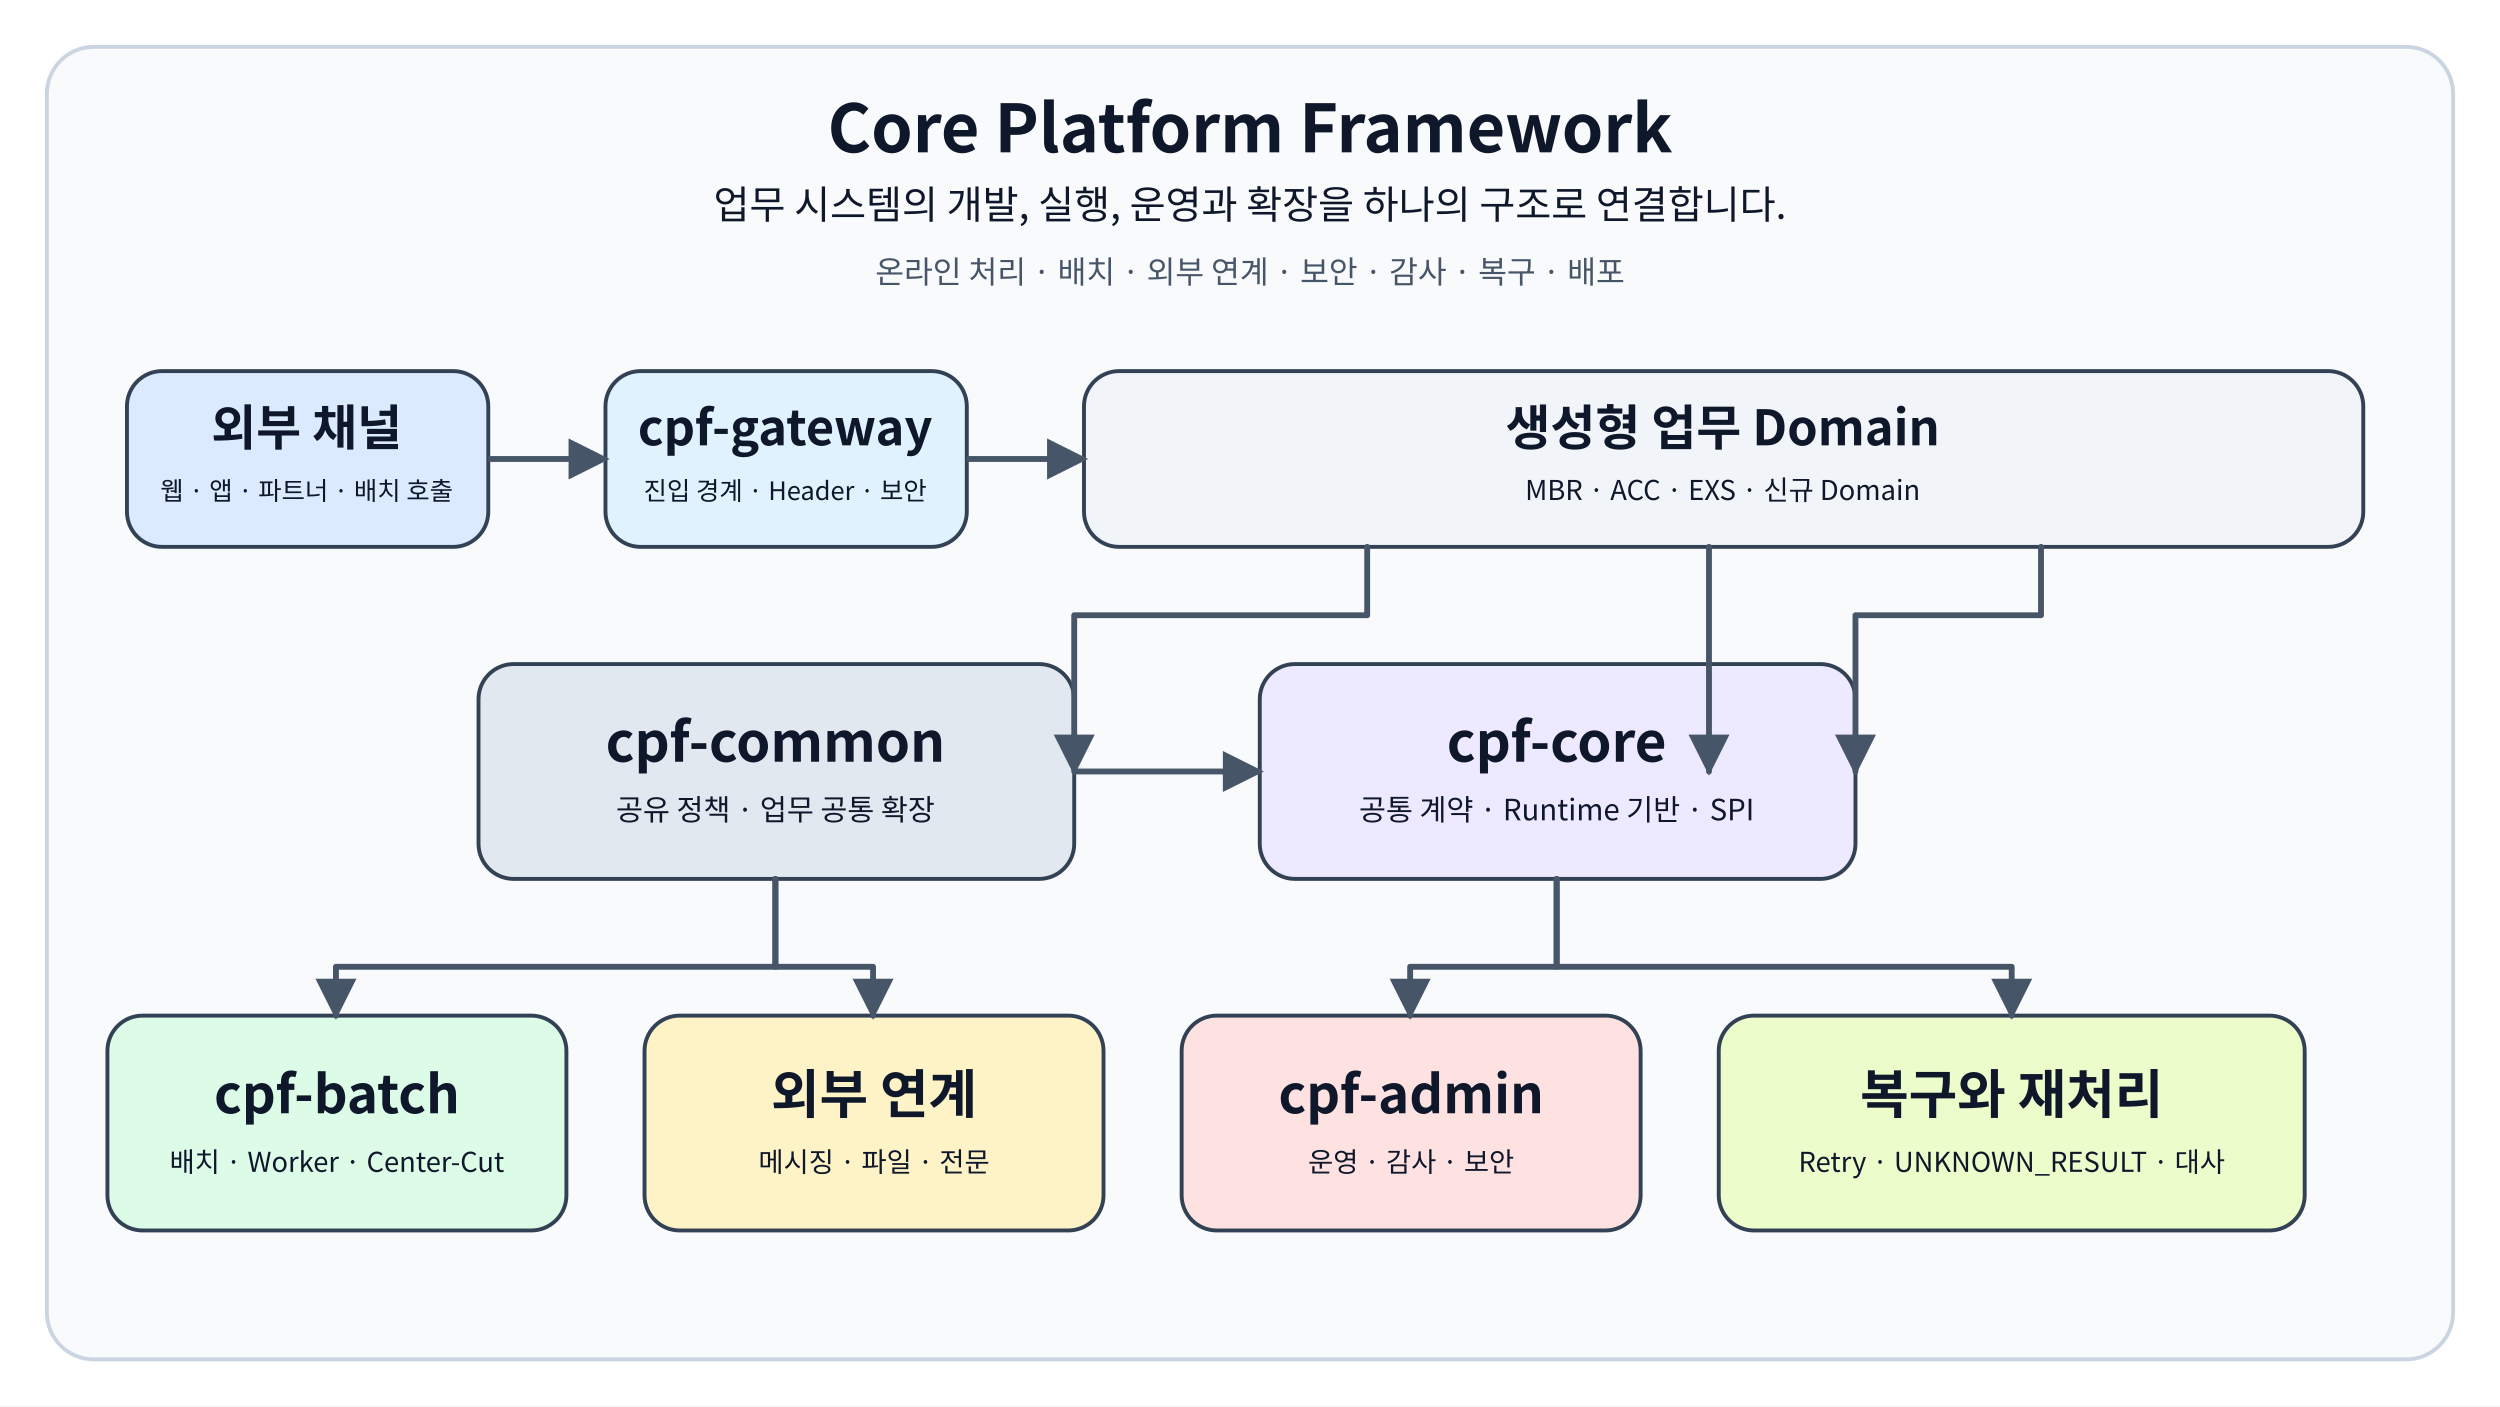
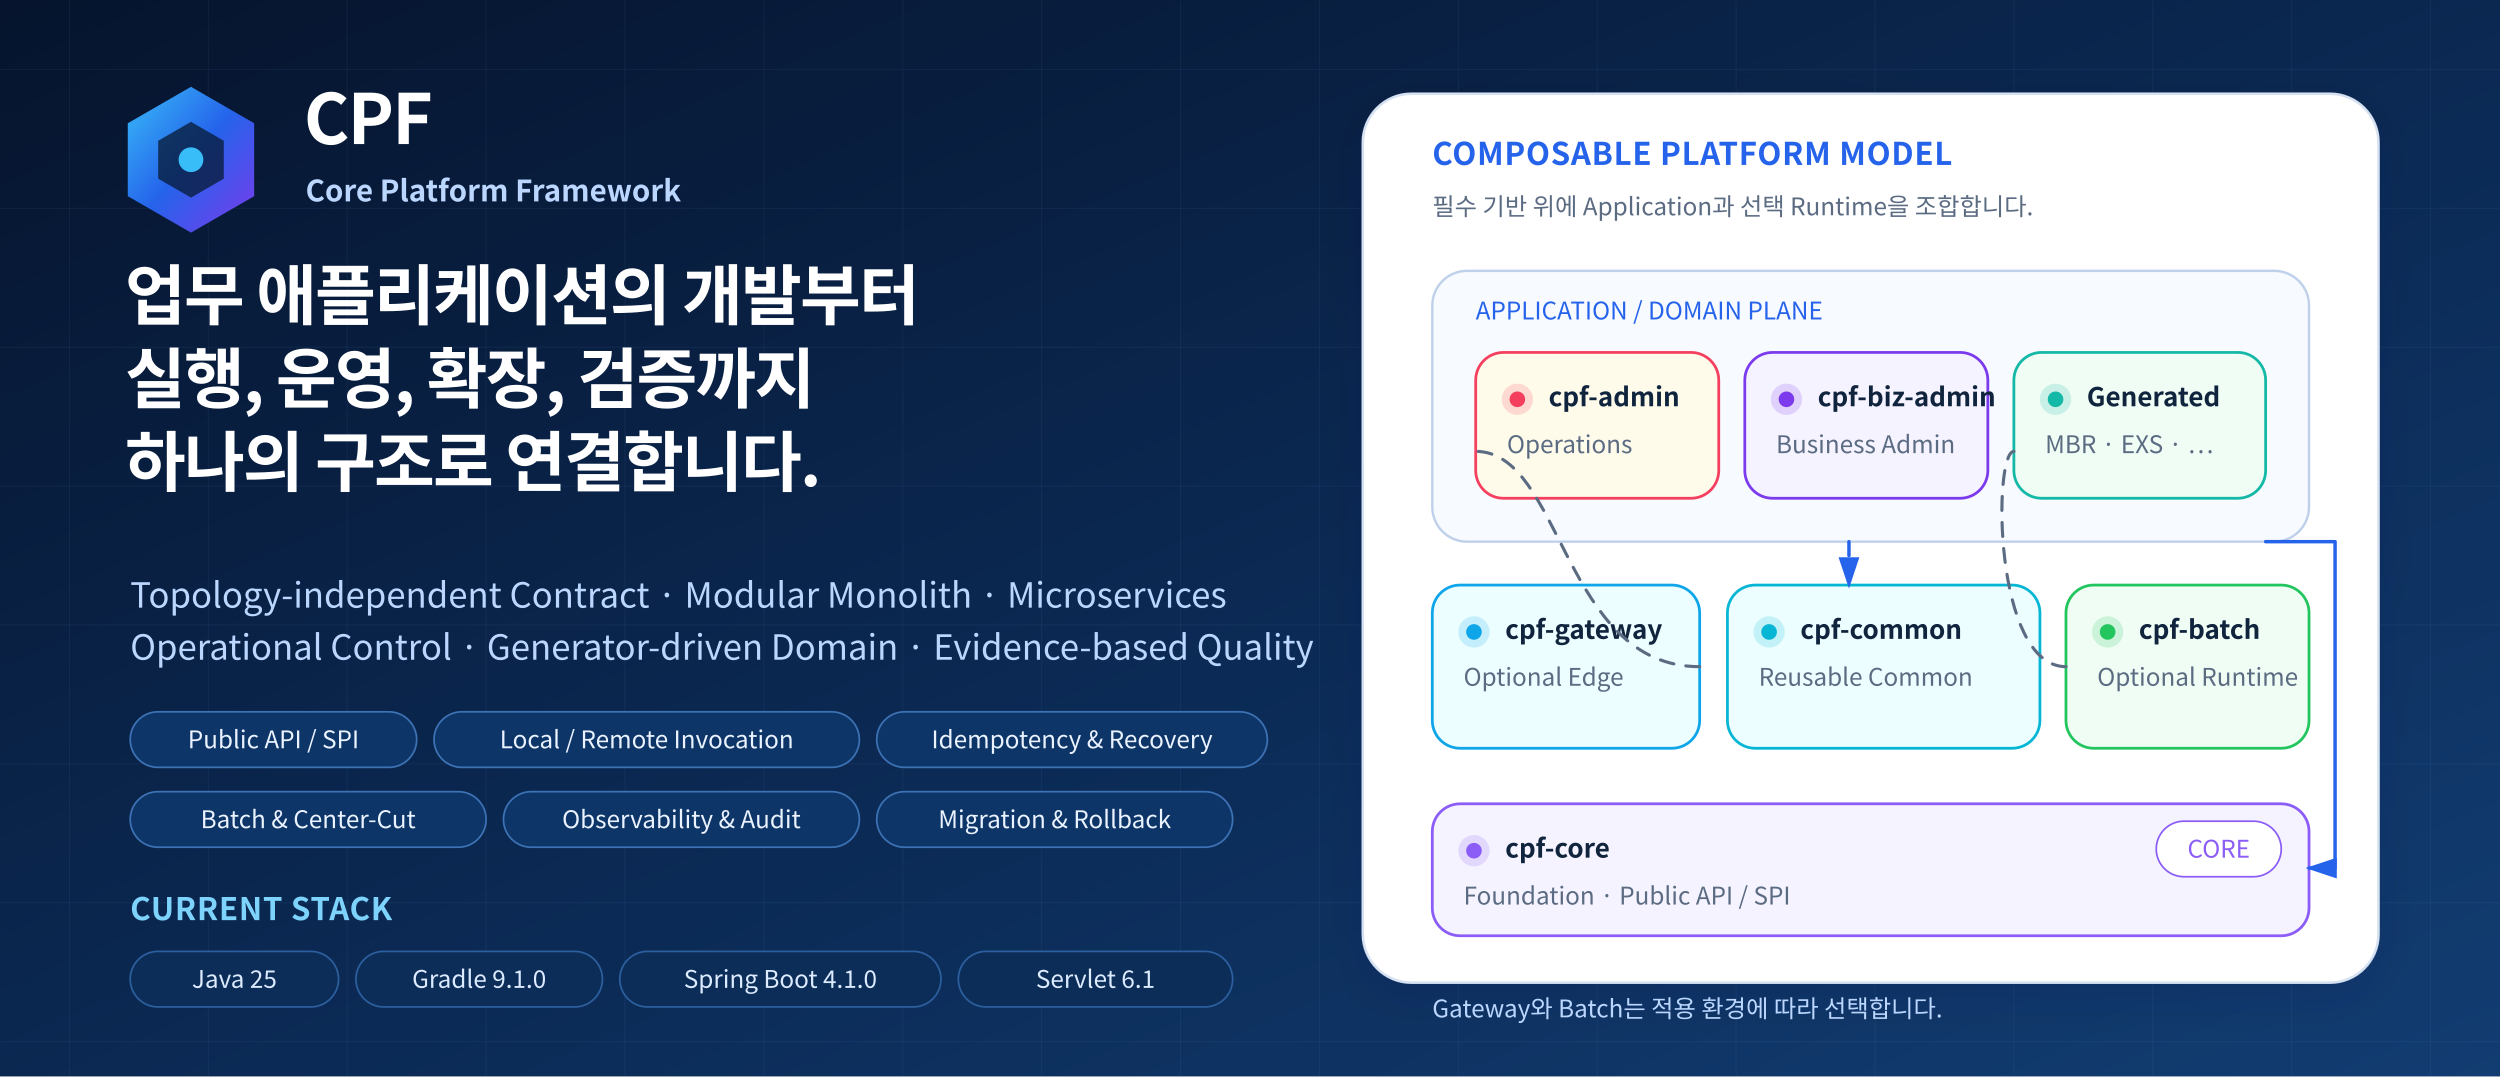
- <svg xmlns="http://www.w3.org/2000/svg" width="1280" height="720" viewBox="0 0 1280 720" role="img" aria-labelledby="title desc">
+ <svg xmlns="http://www.w3.org/2000/svg" width="1440" height="620" viewBox="0 0 1440 620" role="img" aria-labelledby="title desc">
  <defs>
-     <marker id="arrow" viewBox="0 0 10 10" refX="9" refY="5" markerWidth="7" markerHeight="7" orient="auto-start-reverse">
-       <path d="M0 0 L10 5 L0 10 z" fill="#475569" />
+     <linearGradient id="hero" x1="0" y1="0" x2="1" y2="1">
+       <stop offset="0" stop-color="#06142D" />
+       <stop offset="0.55" stop-color="#0B2A55" />
+       <stop offset="1" stop-color="#123D72" />
+     </linearGradient>
+     <linearGradient id="accent" x1="0" y1="0" x2="1" y2="1">
+       <stop offset="0" stop-color="#38BDF8" />
+       <stop offset="0.5" stop-color="#2563EB" />
+       <stop offset="1" stop-color="#7C3AED" />
+     </linearGradient>
+     <linearGradient id="soft" x1="0" y1="0" x2="1" y2="1">
+       <stop offset="0" stop-color="#EFF6FF" />
+       <stop offset="1" stop-color="#F5F3FF" />
+     </linearGradient>
+     <filter id="shadow" x="-20%" y="-20%" width="140%" height="140%">
+       <feDropShadow dx="0" dy="8" stdDeviation="12" flood-color="#0F2746" flood-opacity="0.12" />
+     </filter>
+     <marker id="arrow" markerWidth="10" markerHeight="10" refX="8" refY="3" orient="auto" markerUnits="strokeWidth">
+       <path d="M0,0 L0,6 L9,3 z" fill="#64748B" />
+     </marker>
+     <marker id="arrowBlue" markerWidth="10" markerHeight="10" refX="8" refY="3" orient="auto" markerUnits="strokeWidth">
+       <path d="M0,0 L0,6 L9,3 z" fill="#2563EB" />
    </marker>
  </defs>
-   <rect width="100%" height="100%" fill="#ffffff" />
-   <rect x="24" y="24" width="1232" height="672" rx="24" fill="#f8fafc" stroke="#cbd5e1" stroke-width="2" />
-   <text x="640" y="78" text-anchor="middle" font-family="NanumSquare, Noto Sans CJK KR, Malgun Gothic, sans-serif" font-size="34" font-weight="700" fill="#0f172a">Core Platform Framework</text>
-   <text x="640" y="112" text-anchor="middle" font-family="NanumSquare, Noto Sans CJK KR, Malgun Gothic, sans-serif" font-size="20" font-weight="500" fill="#0f172a">업무 시스템의 개발, 실행, 운영과 확장을 하나의 구조로 연결합니다.</text>
-   <text x="640" y="145" text-anchor="middle" font-family="NanumSquare, Noto Sans CJK KR, Malgun Gothic, sans-serif" font-size="16" font-weight="400" fill="#475569">온라인 처리 · 배치 · 외부 연계 · 보안 · 감사 · 복구 · 배포</text>
-   <rect x="65" y="190" width="185" height="90" rx="18" fill="#dbeafe" stroke="#334155" stroke-width="2" />
-   <text x="157" y="228" text-anchor="middle" font-family="NanumSquare, Noto Sans CJK KR, Malgun Gothic, sans-serif" font-size="25" font-weight="700" fill="#0f172a">외부 채널</text>
-   <text x="157" y="256" text-anchor="middle" font-family="NanumSquare, Noto Sans CJK KR, Malgun Gothic, sans-serif" font-size="13" font-weight="400" fill="#0f172a">웹 · 앱 · 파트너 · 배치 호출</text>
-   <rect x="310" y="190" width="185" height="90" rx="18" fill="#e0f2fe" stroke="#334155" stroke-width="2" />
-   <text x="402" y="228" text-anchor="middle" font-family="NanumSquare, Noto Sans CJK KR, Malgun Gothic, sans-serif" font-size="25" font-weight="700" fill="#0f172a">cpf-gateway</text>
-   <text x="402" y="256" text-anchor="middle" font-family="NanumSquare, Noto Sans CJK KR, Malgun Gothic, sans-serif" font-size="13" font-weight="400" fill="#0f172a">진입 경계 · Header · 보안</text>
-   <rect x="555" y="190" width="655" height="90" rx="18" fill="#f1f5f9" stroke="#334155" stroke-width="2" />
-   <text x="882" y="228" text-anchor="middle" font-family="NanumSquare, Noto Sans CJK KR, Malgun Gothic, sans-serif" font-size="25" font-weight="700" fill="#0f172a">생성형 업무 Domain</text>
-   <text x="882" y="256" text-anchor="middle" font-family="NanumSquare, Noto Sans CJK KR, Malgun Gothic, sans-serif" font-size="14" font-weight="400" fill="#0f172a">MBR · ACC · EXS · 신규 Domain</text>
-   <line x1="250" y1="235" x2="310" y2="235" stroke="#475569" stroke-width="3" marker-end="url(#arrow)" />
-   <line x1="495" y1="235" x2="555" y2="235" stroke="#475569" stroke-width="3" marker-end="url(#arrow)" />
-   <rect x="245" y="340" width="305" height="110" rx="18" fill="#e2e8f0" stroke="#334155" stroke-width="2" />
-   <text x="397" y="390" text-anchor="middle" font-family="NanumSquare, Noto Sans CJK KR, Malgun Gothic, sans-serif" font-size="28" font-weight="700" fill="#0f172a">cpf-common</text>
-   <text x="397" y="420" text-anchor="middle" font-family="NanumSquare, Noto Sans CJK KR, Malgun Gothic, sans-serif" font-size="15" font-weight="400" fill="#0f172a">공유 정책 · 업무 공통 확장</text>
-   <rect x="645" y="340" width="305" height="110" rx="18" fill="#ede9fe" stroke="#334155" stroke-width="2" />
-   <text x="797" y="390" text-anchor="middle" font-family="NanumSquare, Noto Sans CJK KR, Malgun Gothic, sans-serif" font-size="28" font-weight="700" fill="#0f172a">cpf-core</text>
-   <text x="797" y="420" text-anchor="middle" font-family="NanumSquare, Noto Sans CJK KR, Malgun Gothic, sans-serif" font-size="15" font-weight="400" fill="#0f172a">공통 계약 · Runtime 기반 · SPI</text>
-   <polyline points="700,280 700,315 550,315 550,395" fill="none" stroke="#475569" stroke-width="3" marker-end="url(#arrow)" stroke-linecap="round" stroke-linejoin="round" />
-   <polyline points="875,280 875,395" fill="none" stroke="#475569" stroke-width="3" marker-end="url(#arrow)" stroke-linecap="round" stroke-linejoin="round" />
-   <polyline points="1045,280 1045,315 950,315 950,395" fill="none" stroke="#475569" stroke-width="3" marker-end="url(#arrow)" stroke-linecap="round" stroke-linejoin="round" />
-   <line x1="550" y1="395" x2="645" y2="395" stroke="#475569" stroke-width="3" marker-end="url(#arrow)" />
-   <rect x="55" y="520" width="235" height="110" rx="18" fill="#dcfce7" stroke="#334155" stroke-width="2" />
-   <text x="172.5" y="570" text-anchor="middle" font-family="NanumSquare, Noto Sans CJK KR, Malgun Gothic, sans-serif" font-size="27" font-weight="700" fill="#0f172a">cpf-batch</text>
-   <text x="172.5" y="600" text-anchor="middle" font-family="NanumSquare, Noto Sans CJK KR, Malgun Gothic, sans-serif" font-size="14" font-weight="400" fill="#0f172a">배치 · Worker · Center-Cut</text>
-   <rect x="330" y="520" width="235" height="110" rx="18" fill="#fef3c7" stroke="#334155" stroke-width="2" />
-   <text x="447.5" y="570" text-anchor="middle" font-family="NanumSquare, Noto Sans CJK KR, Malgun Gothic, sans-serif" font-size="27" font-weight="700" fill="#0f172a">외부 연계</text>
-   <text x="447.5" y="600" text-anchor="middle" font-family="NanumSquare, Noto Sans CJK KR, Malgun Gothic, sans-serif" font-size="14" font-weight="400" fill="#0f172a">메시징 · 파일 · 전문</text>
-   <rect x="605" y="520" width="235" height="110" rx="18" fill="#fee2e2" stroke="#334155" stroke-width="2" />
-   <text x="722.5" y="570" text-anchor="middle" font-family="NanumSquare, Noto Sans CJK KR, Malgun Gothic, sans-serif" font-size="27" font-weight="700" fill="#0f172a">cpf-admin</text>
-   <text x="722.5" y="600" text-anchor="middle" font-family="NanumSquare, Noto Sans CJK KR, Malgun Gothic, sans-serif" font-size="14" font-weight="400" fill="#0f172a">운영 · 감사 · 보안</text>
-   <rect x="880" y="520" width="300" height="110" rx="18" fill="#ecfccb" stroke="#334155" stroke-width="2" />
-   <text x="1030.0" y="570" text-anchor="middle" font-family="NanumSquare, Noto Sans CJK KR, Malgun Gothic, sans-serif" font-size="27" font-weight="700" fill="#0f172a">복구와 재처리</text>
-   <text x="1030.0" y="600" text-anchor="middle" font-family="NanumSquare, Noto Sans CJK KR, Malgun Gothic, sans-serif" font-size="14" font-weight="400" fill="#0f172a">Retry · UNKNOWN_RESULT · 대사</text>
-   <polyline points="397,450 397,495 172,495 172,520" fill="none" stroke="#475569" stroke-width="3" marker-end="url(#arrow)" stroke-linecap="round" stroke-linejoin="round" />
-   <polyline points="397,450 397,495 447,495 447,520" fill="none" stroke="#475569" stroke-width="3" marker-end="url(#arrow)" stroke-linecap="round" stroke-linejoin="round" />
-   <polyline points="797,450 797,495 722,495 722,520" fill="none" stroke="#475569" stroke-width="3" marker-end="url(#arrow)" stroke-linecap="round" stroke-linejoin="round" />
-   <polyline points="797,450 797,495 1030,495 1030,520" fill="none" stroke="#475569" stroke-width="3" marker-end="url(#arrow)" stroke-linecap="round" stroke-linejoin="round" />
+   <style>
+  text{font-family:'NanumSquare','Noto Sans CJK KR','Noto Sans KR','Malgun Gothic','Segoe UI',Arial,sans-serif; fill:#10243E;}
+  .title{font-size:40px;font-weight:800;letter-spacing:-1px}
+  .heroTitle{font-size:38px;font-weight:800;letter-spacing:-1px}
+  .subtitle{font-size:20px;font-weight:500;fill:#5B6B82}
+  .section{font-size:18px;font-weight:800;letter-spacing:.4px}
+  .label{font-size:17px;font-weight:700}
+  .module{font-size:15px;font-weight:800}
+  .small{font-size:14px;font-weight:500;fill:#5B6B82}
+  .tiny{font-size:12px;font-weight:500;fill:#5B6B82}
+  .mono{font-family:'SFMono-Regular',Consolas,'Liberation Mono',monospace;font-size:13px}
+  .box{fill:#fff;stroke:#C9D7EA;stroke-width:1.5}
+  .dash{stroke-dasharray:8 7}
+ </style>
+   <rect x="0" y="0" width="1440" height="620" rx="0" fill="url(#hero)" stroke="none" stroke-width="0" />
+   <path d="M40 0 L40 620" fill="none" stroke="#77A8E8" stroke-width="0.5" opacity=".08" />
+   <path d="M120 0 L120 620" fill="none" stroke="#77A8E8" stroke-width="0.5" opacity=".08" />
+   <path d="M200 0 L200 620" fill="none" stroke="#77A8E8" stroke-width="0.5" opacity=".08" />
+   <path d="M280 0 L280 620" fill="none" stroke="#77A8E8" stroke-width="0.5" opacity=".08" />
+   <path d="M360 0 L360 620" fill="none" stroke="#77A8E8" stroke-width="0.5" opacity=".08" />
+   <path d="M440 0 L440 620" fill="none" stroke="#77A8E8" stroke-width="0.5" opacity=".08" />
+   <path d="M520 0 L520 620" fill="none" stroke="#77A8E8" stroke-width="0.5" opacity=".08" />
+   <path d="M600 0 L600 620" fill="none" stroke="#77A8E8" stroke-width="0.5" opacity=".08" />
+   <path d="M680 0 L680 620" fill="none" stroke="#77A8E8" stroke-width="0.5" opacity=".08" />
+   <path d="M760 0 L760 620" fill="none" stroke="#77A8E8" stroke-width="0.5" opacity=".08" />
+   <path d="M840 0 L840 620" fill="none" stroke="#77A8E8" stroke-width="0.5" opacity=".08" />
+   <path d="M920 0 L920 620" fill="none" stroke="#77A8E8" stroke-width="0.5" opacity=".08" />
+   <path d="M1000 0 L1000 620" fill="none" stroke="#77A8E8" stroke-width="0.5" opacity=".08" />
+   <path d="M1080 0 L1080 620" fill="none" stroke="#77A8E8" stroke-width="0.5" opacity=".08" />
+   <path d="M1160 0 L1160 620" fill="none" stroke="#77A8E8" stroke-width="0.5" opacity=".08" />
+   <path d="M1240 0 L1240 620" fill="none" stroke="#77A8E8" stroke-width="0.5" opacity=".08" />
+   <path d="M1320 0 L1320 620" fill="none" stroke="#77A8E8" stroke-width="0.5" opacity=".08" />
+   <path d="M1400 0 L1400 620" fill="none" stroke="#77A8E8" stroke-width="0.5" opacity=".08" />
+   <path d="M0 40 L1440 40" fill="none" stroke="#77A8E8" stroke-width="0.5" opacity=".08" />
+   <path d="M0 120 L1440 120" fill="none" stroke="#77A8E8" stroke-width="0.5" opacity=".08" />
+   <path d="M0 200 L1440 200" fill="none" stroke="#77A8E8" stroke-width="0.5" opacity=".08" />
+   <path d="M0 280 L1440 280" fill="none" stroke="#77A8E8" stroke-width="0.5" opacity=".08" />
+   <path d="M0 360 L1440 360" fill="none" stroke="#77A8E8" stroke-width="0.5" opacity=".08" />
+   <path d="M0 440 L1440 440" fill="none" stroke="#77A8E8" stroke-width="0.5" opacity=".08" />
+   <path d="M0 520 L1440 520" fill="none" stroke="#77A8E8" stroke-width="0.5" opacity=".08" />
+   <path d="M0 600 L1440 600" fill="none" stroke="#77A8E8" stroke-width="0.5" opacity=".08" />
+   <polygon points="146.4,71.0 146.4,113.0 110.0,134.0 73.6,113.0 73.6,71.0 110.0,50.0" fill="url(#accent)" />
+   <polygon points="110,70.16 128.9,81.08 128.9,102.92 110,113.84 91.1,102.92 91.1,81.08" fill="#071A36" opacity=".76" />
+   <circle cx="110" cy="92" r="7.14" fill="#38BDF8" />
+   <text x="175" y="83" class="title" text-anchor="start" style="fill:#FFFFFF">CPF</text>
+   <text x="176" y="116" class="label" text-anchor="start" style="fill:#BBD7FF">Core Platform Framework</text>
+   <text x="72" y="184" class="heroTitle" text-anchor="start" style="fill:#FFFFFF">
+     <tspan x="72" dy="0">업무 애플리케이션의 개발부터</tspan>
+     <tspan x="72" dy="48">실행, 운영, 확장, 검증까지</tspan>
+     <tspan x="72" dy="48">하나의 구조로 연결합니다.</tspan>
+   </text>
+   <text x="75" y="350" class="subtitle" text-anchor="start" style="fill:#BBD7FF">
+     <tspan x="75" dy="0">Topology-independent Contract · Modular Monolith · Microservices</tspan>
+     <tspan x="75" dy="30">Operational Control · Generator-driven Domain · Evidence-based Quality</tspan>
+   </text>
+   <rect x="75" y="410" width="165" height="32" rx="16" fill="#0D3567" stroke="#3D72B5" stroke-width="1" />
+   <text x="157.5" y="431" class="small" text-anchor="middle" style="fill:#EAF3FF">Public API / SPI</text>
+   <rect x="250" y="410" width="245" height="32" rx="16" fill="#0D3567" stroke="#3D72B5" stroke-width="1" />
+   <text x="372.5" y="431" class="small" text-anchor="middle" style="fill:#EAF3FF">Local / Remote Invocation</text>
+   <rect x="505" y="410" width="225" height="32" rx="16" fill="#0D3567" stroke="#3D72B5" stroke-width="1" />
+   <text x="617.5" y="431" class="small" text-anchor="middle" style="fill:#EAF3FF">Idempotency &amp; Recovery</text>
+   <rect x="75" y="456" width="205" height="32" rx="16" fill="#0D3567" stroke="#3D72B5" stroke-width="1" />
+   <text x="177.5" y="477" class="small" text-anchor="middle" style="fill:#EAF3FF">Batch &amp; Center-Cut</text>
+   <rect x="290" y="456" width="205" height="32" rx="16" fill="#0D3567" stroke="#3D72B5" stroke-width="1" />
+   <text x="392.5" y="477" class="small" text-anchor="middle" style="fill:#EAF3FF">Observability &amp; Audit</text>
+   <rect x="505" y="456" width="205" height="32" rx="16" fill="#0D3567" stroke="#3D72B5" stroke-width="1" />
+   <text x="607.5" y="477" class="small" text-anchor="middle" style="fill:#EAF3FF">Migration &amp; Rollback</text>
+   <text x="75" y="530" class="section" text-anchor="start" style="fill:#7DD3FC">CURRENT STACK</text>
+   <rect x="75" y="548" width="120" height="32" rx="16" fill="#0C2D57" stroke="#2C5F9E" stroke-width="1" />
+   <text x="135.0" y="569" class="small" text-anchor="middle" style="fill:#DCEBFF">Java 25</text>
+   <rect x="205" y="548" width="142" height="32" rx="16" fill="#0C2D57" stroke="#2C5F9E" stroke-width="1" />
+   <text x="276.0" y="569" class="small" text-anchor="middle" style="fill:#DCEBFF">Gradle 9.1.0</text>
+   <rect x="357" y="548" width="185" height="32" rx="16" fill="#0C2D57" stroke="#2C5F9E" stroke-width="1" />
+   <text x="449.5" y="569" class="small" text-anchor="middle" style="fill:#DCEBFF">Spring Boot 4.1.0</text>
+   <rect x="552" y="548" width="158" height="32" rx="16" fill="#0C2D57" stroke="#2C5F9E" stroke-width="1" />
+   <text x="631.0" y="569" class="small" text-anchor="middle" style="fill:#DCEBFF">Servlet 6.1</text>
+   <rect x="785" y="54" width="585" height="512" rx="28" fill="#FFFFFF" stroke="#D6E2F2" stroke-width="1.5" filter="url(#shadow)" />
+   <text x="825" y="95" class="section" text-anchor="start" style="fill:#2563EB">COMPOSABLE PLATFORM MODEL</text>
+   <text x="825" y="124" class="small" text-anchor="start">필수 기반 위에 Application과 선택 Runtime을 조합합니다.</text>
+   <rect x="825" y="156" width="505" height="156" rx="20" fill="#F7FAFF" stroke="#BFD1EA" stroke-width="1.4" />
+   <text x="850" y="184" class="small" text-anchor="start" style="fill:#2563EB">APPLICATION / DOMAIN PLANE</text>
+   <rect x="850" y="203" width="140" height="84" rx="16" fill="#FFFBEB" stroke="#F43F5E" stroke-width="1.6" />
+   <circle cx="874" cy="230" r="9" fill="#F43F5E" opacity=".18" />
+   <circle cx="874" cy="230" r="4.5" fill="#F43F5E" />
+   <text x="892" y="234" class="module" text-anchor="start">cpf-admin</text>
+   <text x="868" y="261" class="small" text-anchor="start">Operations</text>
+   <rect x="1005" y="203" width="140" height="84" rx="16" fill="#F5F3FF" stroke="#7C3AED" stroke-width="1.6" />
+   <circle cx="1029" cy="230" r="9" fill="#7C3AED" opacity=".18" />
+   <circle cx="1029" cy="230" r="4.5" fill="#7C3AED" />
+   <text x="1047" y="234" class="module" text-anchor="start">cpf-biz-admin</text>
+   <text x="1023" y="261" class="small" text-anchor="start">Business Admin</text>
+   <rect x="1160" y="203" width="145" height="84" rx="16" fill="#F0FDF4" stroke="#14B8A6" stroke-width="1.6" />
+   <circle cx="1184" cy="230" r="9" fill="#14B8A6" opacity=".18" />
+   <circle cx="1184" cy="230" r="4.5" fill="#14B8A6" />
+   <text x="1202" y="234" class="module" text-anchor="start">Generated</text>
+   <text x="1178" y="261" class="small" text-anchor="start">MBR · EXS · …</text>
+   <rect x="825" y="337" width="154" height="94" rx="16" fill="#ECFEFF" stroke="#0EA5E9" stroke-width="1.6" />
+   <circle cx="849" cy="364" r="9" fill="#0EA5E9" opacity=".18" />
+   <circle cx="849" cy="364" r="4.5" fill="#0EA5E9" />
+   <text x="867" y="368" class="module" text-anchor="start">cpf-gateway</text>
+   <text x="843" y="395" class="small" text-anchor="start">Optional Edge</text>
+   <rect x="1190" y="337" width="140" height="94" rx="16" fill="#F0FDF4" stroke="#22C55E" stroke-width="1.6" />
+   <circle cx="1214" cy="364" r="9" fill="#22C55E" opacity=".18" />
+   <circle cx="1214" cy="364" r="4.5" fill="#22C55E" />
+   <text x="1232" y="368" class="module" text-anchor="start">cpf-batch</text>
+   <text x="1208" y="395" class="small" text-anchor="start">Optional Runtime</text>
+   <rect x="995" y="337" width="180" height="94" rx="16" fill="#ECFEFF" stroke="#06B6D4" stroke-width="1.6" />
+   <circle cx="1019" cy="364" r="9" fill="#06B6D4" opacity=".18" />
+   <circle cx="1019" cy="364" r="4.5" fill="#06B6D4" />
+   <text x="1037" y="368" class="module" text-anchor="start">cpf-common</text>
+   <text x="1013" y="395" class="small" text-anchor="start">Reusable Common</text>
+   <rect x="825" y="463" width="505" height="76" rx="16" fill="#F5F3FF" stroke="#8B5CF6" stroke-width="1.6" />
+   <circle cx="849" cy="490" r="9" fill="#8B5CF6" opacity=".18" />
+   <circle cx="849" cy="490" r="4.5" fill="#8B5CF6" />
+   <text x="867" y="494" class="module" text-anchor="start">cpf-core</text>
+   <text x="843" y="521" class="small" text-anchor="start">Foundation · Public API / SPI</text>
+   <rect x="1242" y="473" width="72" height="32" rx="16" fill="#fff" stroke="#8B5CF6" stroke-width="1" />
+   <text x="1278.0" y="494" class="small" text-anchor="middle" style="fill:#8B5CF6">CORE</text>
+   <path d="M1065 312 L1065 337" fill="none" stroke="#2563EB" stroke-width="2" stroke-linecap="round" stroke-linejoin="round" stroke-dasharray="8 7" marker-end="url(#arrowBlue)" />
+   <path d="M1305 312 L1345 312 L1345 500 L1330 500" fill="none" stroke="#2563EB" stroke-width="2" stroke-linecap="round" stroke-linejoin="round" marker-end="url(#arrowBlue)" />
+   <path d="M979 384 C900 384 900 260 850 260" fill="none" stroke="#5B6B82" stroke-width="1.8" stroke-linecap="round" stroke-linejoin="round" stroke-dasharray="8 7" />
+   <path d="M1190 384 C1148 384 1148 260 1160 260" fill="none" stroke="#5B6B82" stroke-width="1.8" stroke-linecap="round" stroke-linejoin="round" stroke-dasharray="8 7" />
+   <text x="825" y="586" class="small" text-anchor="start" style="fill:#BBD7FF">Gateway와 Batch는 적용 환경에 따라 선택합니다.</text>
</svg>
